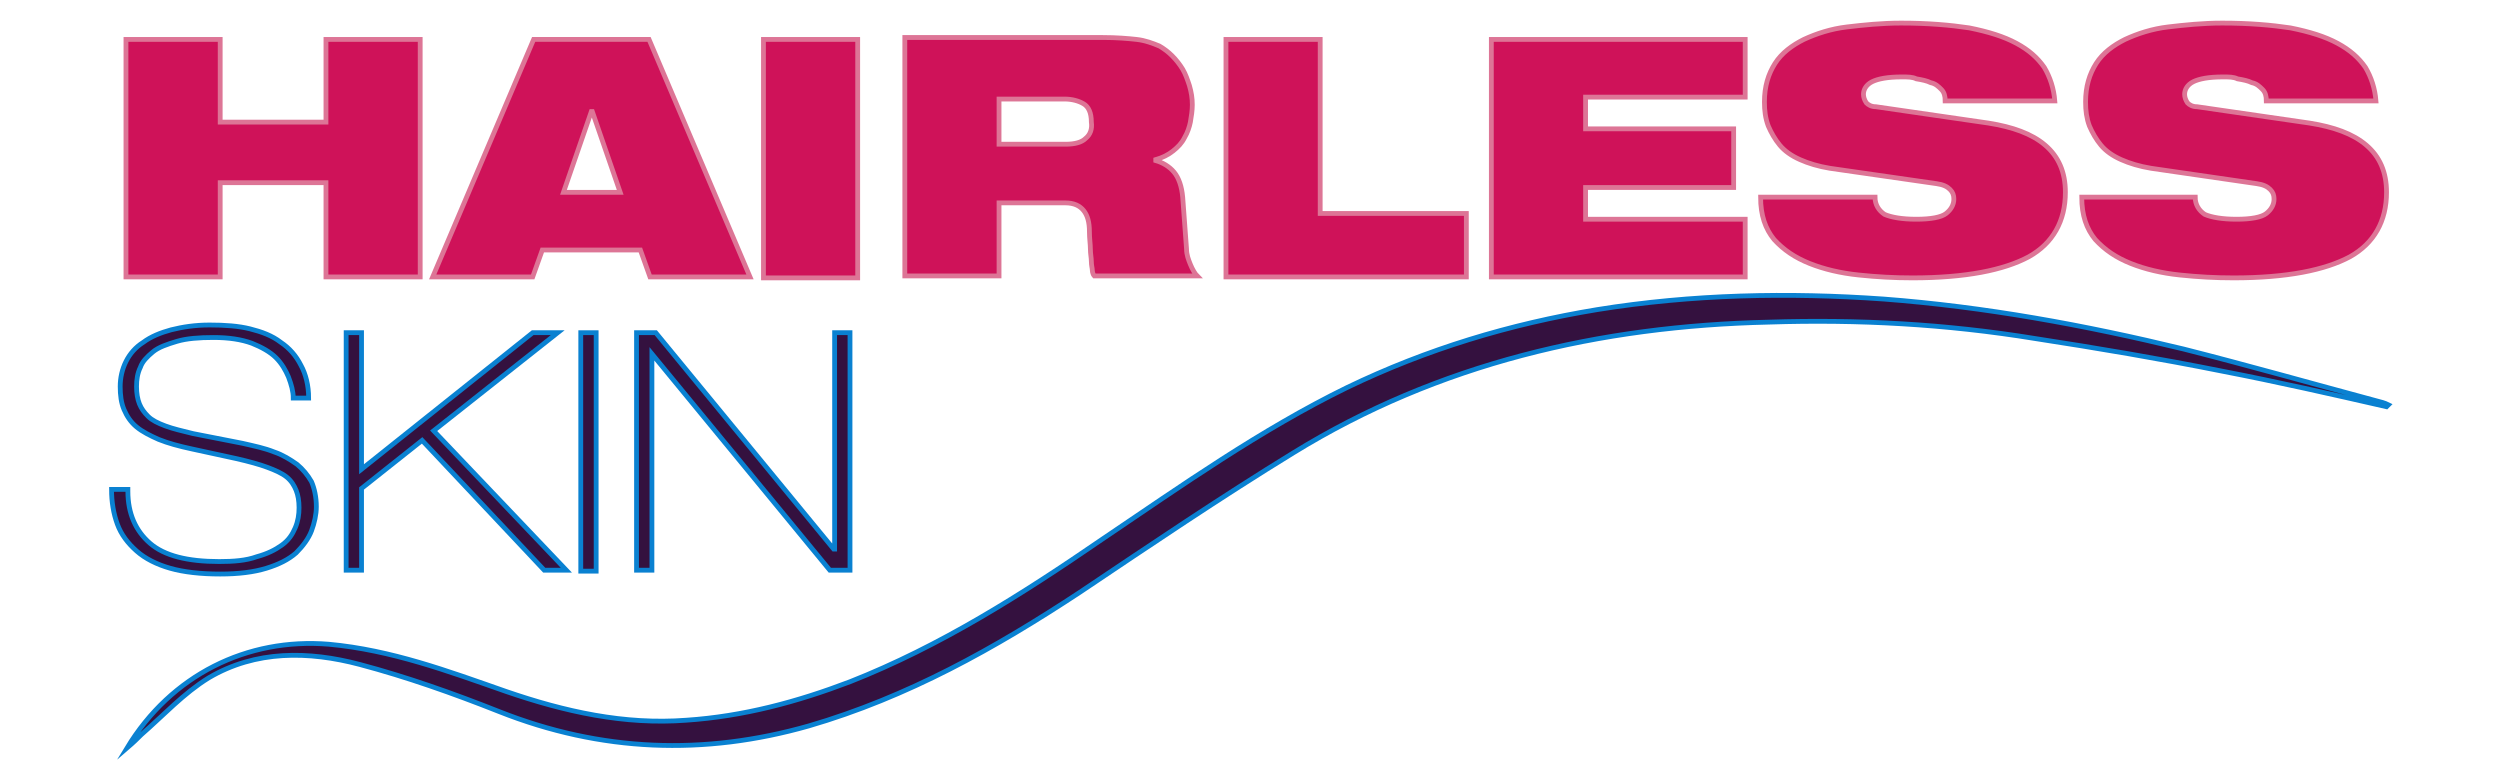
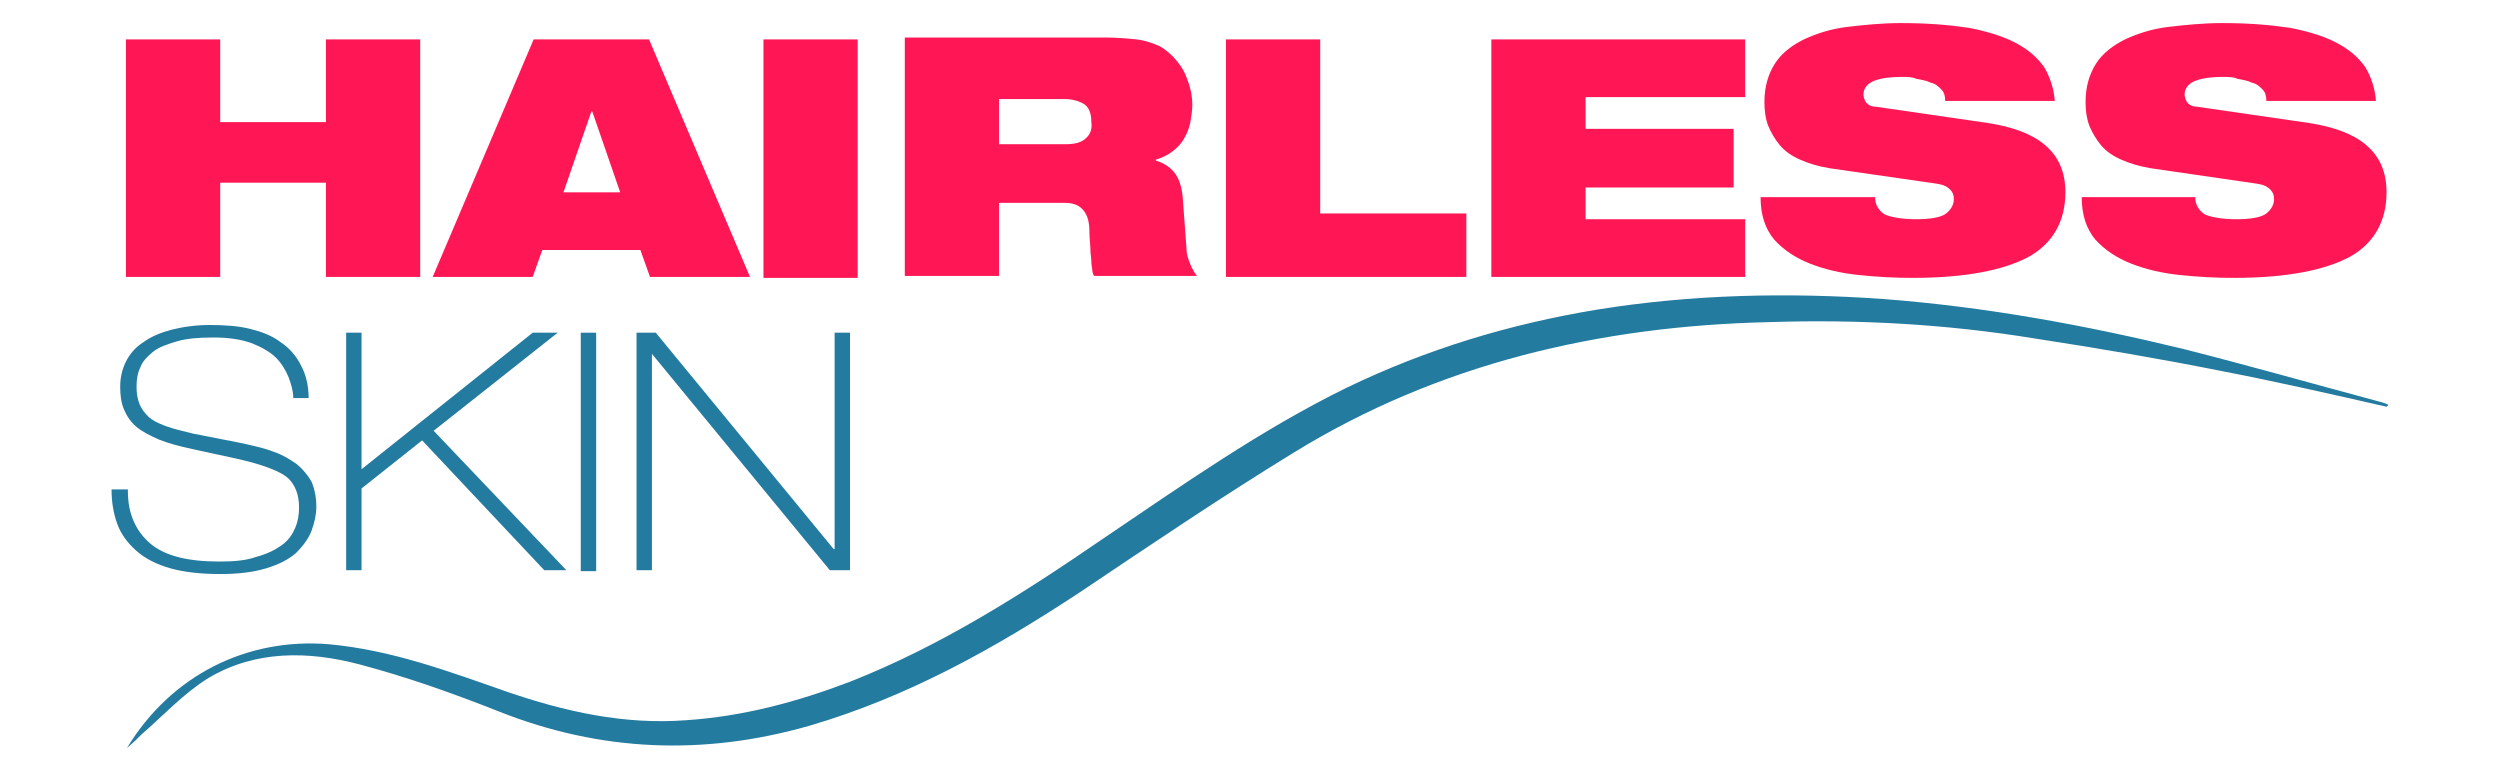
<svg xmlns="http://www.w3.org/2000/svg" version="1.1" id="Layer_1" x="0px" y="0px" viewBox="0 0 260 80" style="enable-background:new 0 0 260 80;" xml:space="preserve">
  <style type="text/css">
- 	.st0{fill:#CF1259;stroke:#DD7596;stroke-width:0.5;stroke-miterlimit:10;}
- 	.st1{fill:#34113F;stroke:#0A81D1;stroke-width:0.5;stroke-miterlimit:10;}
+ 	.st0{fill:#FF1654;}
+ 	.st1{fill:#247BA0;}
</style>
  <g>
    <polygon class="st0" points="33.9,19 22.9,19 22.9,28.8 13.1,28.8 13.1,4.1 22.9,4.1 22.9,12.7 33.9,12.7 33.9,4.1 43.7,4.1    43.7,28.8 33.9,28.8  " />
    <path class="st0" d="M67.5,4.1h-12L45,28.8h10.4l1-2.8h10.2l1,2.8H78L67.5,4.1z M58.6,20l2.9-8.4h0.1l2.9,8.4H58.6z" />
    <rect x="79.4" y="4.1" class="st0" width="9.8" height="24.8" />
    <path class="st0" d="M123.8,27.5c-0.2-0.5-0.4-1-0.4-1.6l-0.4-5.4c-0.1-1.1-0.4-2-0.9-2.6s-1.2-1-1.9-1.2v-0.1   c0.7-0.2,1.3-0.5,1.8-0.9s0.9-0.8,1.2-1.4c0.3-0.5,0.5-1.1,0.6-1.6c0.1-0.6,0.2-1.2,0.2-1.8c0-0.7-0.1-1.3-0.3-2   c-0.2-0.6-0.4-1.2-0.7-1.7c-0.3-0.5-0.7-1-1.1-1.4s-0.8-0.7-1.3-1c-0.7-0.3-1.5-0.6-2.4-0.7s-2.1-0.2-3.5-0.2H94.1v24.8h9.8v-7.6   h6.9c0.9,0,1.5,0.3,1.9,0.8s0.6,1.2,0.6,2.2c0,0.7,0.1,1.3,0.1,1.8s0.1,0.9,0.1,1.3s0.1,0.7,0.1,0.9c0,0.2,0.1,0.5,0.2,0.6h10.7   C124.3,28.5,124,28,123.8,27.5z M112.9,14.4c-0.4,0.4-1.1,0.6-2.1,0.6h-6.9v-4.7h6.8c0.8,0,1.5,0.2,2,0.5s0.8,0.9,0.8,1.9   C113.6,13.4,113.4,14,112.9,14.4z" />
    <polygon class="st0" points="127.5,4.1 137.3,4.1 137.3,22.2 152.5,22.2 152.5,28.8 127.5,28.8  " />
    <polygon class="st0" points="155.1,4.1 181.5,4.1 181.5,10.1 164.9,10.1 164.9,13.4 180.3,13.4 180.3,19.5 164.9,19.5 164.9,22.8    181.5,22.8 181.5,28.8 155.1,28.8  " />
    <path class="st0" d="M190.3,17.5c-1.2-0.2-2.2-0.5-3.1-0.9c-0.9-0.4-1.6-0.9-2.1-1.5s-0.9-1.3-1.2-2c-0.3-0.8-0.4-1.6-0.4-2.5   c0-1.6,0.4-2.9,1.1-4c0.7-1.1,1.8-1.9,3-2.5c1.3-0.6,2.8-1.1,4.5-1.3s3.6-0.4,5.6-0.4c2.8,0,5.1,0.2,7.1,0.5c2,0.4,3.6,0.9,4.9,1.6   c1.3,0.7,2.2,1.5,2.9,2.5c0.6,1,1,2.2,1.1,3.5h-11.4c0-0.5-0.1-0.9-0.4-1.2c-0.3-0.3-0.6-0.6-1.1-0.7c-0.4-0.2-0.9-0.3-1.5-0.4   C198.9,8,198.4,8,197.8,8c-1.5,0-2.5,0.2-3.1,0.5s-0.9,0.8-0.9,1.3c0,0.3,0.1,0.6,0.3,0.9c0.2,0.2,0.5,0.4,1,0.4l11.7,1.7   c2.5,0.4,4.5,1.1,5.9,2.3s2.1,2.8,2.1,4.9c0,3-1.3,5.3-3.8,6.7c-2.6,1.4-6.6,2.2-12.1,2.2c-1.9,0-3.7-0.1-5.6-0.3   c-1.9-0.2-3.6-0.6-5.1-1.2s-2.7-1.4-3.7-2.5c-0.9-1.1-1.4-2.5-1.4-4.4H195c0,0.8,0.4,1.4,1,1.8c0.7,0.3,1.8,0.5,3.3,0.5   s2.6-0.2,3.1-0.6s0.8-0.9,0.8-1.5c0-0.4-0.1-0.7-0.4-1c-0.3-0.3-0.7-0.5-1.4-0.6L190.3,17.5z" />
    <path class="st0" d="M223.7,17.5c-1.2-0.2-2.2-0.5-3.1-0.9c-0.9-0.4-1.6-0.9-2.1-1.5s-0.9-1.3-1.2-2c-0.3-0.8-0.4-1.6-0.4-2.5   c0-1.6,0.4-2.9,1.1-4c0.7-1.1,1.8-1.9,3-2.5c1.3-0.6,2.8-1.1,4.5-1.3s3.6-0.4,5.6-0.4c2.8,0,5.1,0.2,7.1,0.5c2,0.4,3.6,0.9,4.9,1.6   c1.3,0.7,2.2,1.5,2.9,2.5c0.6,1,1,2.2,1.1,3.5h-11.4c0-0.5-0.1-0.9-0.4-1.2c-0.3-0.3-0.6-0.6-1.1-0.7c-0.4-0.2-0.9-0.3-1.5-0.4   C232.3,8,231.8,8,231.2,8c-1.5,0-2.5,0.2-3.1,0.5s-0.9,0.8-0.9,1.3c0,0.3,0.1,0.6,0.3,0.9c0.2,0.2,0.5,0.4,1,0.4l11.7,1.7   c2.5,0.4,4.5,1.1,5.9,2.3s2.1,2.8,2.1,4.9c0,3-1.3,5.3-3.8,6.7c-2.6,1.4-6.6,2.2-12.1,2.2c-1.9,0-3.7-0.1-5.6-0.3   c-1.9-0.2-3.6-0.6-5.1-1.2s-2.7-1.4-3.7-2.5c-0.9-1.1-1.4-2.5-1.4-4.4h11.8c0,0.8,0.4,1.4,1,1.8c0.7,0.3,1.8,0.5,3.3,0.5   s2.6-0.2,3.1-0.6s0.8-0.9,0.8-1.5c0-0.4-0.1-0.7-0.4-1c-0.3-0.3-0.7-0.5-1.4-0.6L223.7,17.5z" />
  </g>
  <path class="st1" d="M248.2,42.3c-5.7-1.3-11.4-2.6-17.1-3.7c-6.5-1.3-13-2.4-19.5-3.4c-9.2-1.5-18.4-2-27.6-1.7  c-17.6,0.4-34.4,4.3-49.5,13.6c-7.5,4.6-14.9,9.6-22.2,14.5c-8.8,5.8-17.9,10.9-28.2,13.9c-10.9,3.1-21.6,2.7-32.2-1.5  c-4.8-1.9-9.6-3.6-14.5-4.9c-5.3-1.4-10.8-1.5-15.7,1.4c-2.6,1.6-4.7,3.9-7,5.9c-0.4,0.4-0.8,0.8-1.5,1.4c4.6-7.6,12.5-11.5,21-10.8  c6.5,0.6,12.4,2.8,18.4,4.9c6.1,2.1,12.3,3.5,18.8,3c5.9-0.4,11.5-1.9,17-4c9.4-3.7,17.9-9.1,26.2-14.8c8.3-5.6,16.5-11.4,25.5-15.8  c8.3-4,16.9-6.6,26-8.1c9.9-1.6,19.9-1.8,29.8-1.1c10.5,0.8,20.9,2.7,31.2,5.2c6.7,1.7,13.4,3.6,20.1,5.4c0.4,0.1,0.8,0.2,1.2,0.4  C248.3,42.2,248.3,42.2,248.2,42.3z" />
  <g>
    <path class="st1" d="M13.3,51.1c0,2.3,0.8,4.1,2.3,5.4c1.5,1.3,3.9,1.9,7.2,1.9c1.5,0,2.8-0.1,3.9-0.5c1.1-0.3,1.9-0.7,2.6-1.2   s1.1-1.1,1.4-1.8s0.4-1.4,0.4-2.1c0-0.7-0.1-1.3-0.3-1.8c-0.2-0.5-0.5-1-1-1.4s-1.2-0.7-2-1s-1.9-0.6-3.2-0.9l-4.6-1   c-1.4-0.3-2.5-0.6-3.5-1c-0.9-0.4-1.7-0.8-2.3-1.3s-1-1.1-1.3-1.8s-0.4-1.5-0.4-2.4s0.2-1.8,0.6-2.6c0.4-0.8,1-1.5,1.8-2   c0.8-0.6,1.8-1,2.9-1.3c1.2-0.3,2.5-0.5,4-0.5c1.6,0,3,0.1,4.2,0.4s2.3,0.7,3.2,1.4c0.9,0.6,1.6,1.4,2.1,2.4   c0.5,0.9,0.8,2.1,0.8,3.4h-1.6c0-0.7-0.2-1.4-0.5-2.2c-0.3-0.7-0.7-1.4-1.3-2c-0.6-0.6-1.5-1.1-2.5-1.5c-1.1-0.4-2.4-0.6-4-0.6   c-1.5,0-2.8,0.1-3.8,0.4c-1,0.3-1.9,0.6-2.5,1.1s-1.1,1-1.3,1.6c-0.3,0.6-0.4,1.3-0.4,2s0.1,1.3,0.3,1.8s0.5,0.9,0.9,1.3   c0.4,0.4,1,0.7,1.8,1s1.7,0.5,2.9,0.8l5.1,1c1.3,0.3,2.3,0.5,3.3,0.9c0.9,0.3,1.7,0.8,2.4,1.3c0.6,0.5,1.1,1.1,1.5,1.8   c0.3,0.7,0.5,1.6,0.5,2.6c0,0.8-0.2,1.7-0.5,2.5s-0.9,1.6-1.6,2.3c-0.8,0.7-1.8,1.2-3.1,1.6c-1.3,0.4-2.9,0.6-4.8,0.6   c-2,0-3.8-0.2-5.2-0.6c-1.4-0.4-2.6-1-3.5-1.8s-1.6-1.7-2-2.8s-0.6-2.3-0.6-3.6h1.7V51.1z" />
    <polygon class="st1" points="36,34.6 37.6,34.6 37.6,48.8 55.4,34.6 58,34.6 45.1,44.8 58.9,59.3 56.6,59.3 43.9,45.8 37.6,50.8    37.6,59.3 36,59.3  " />
    <rect x="60.4" y="34.6" class="st1" width="1.6" height="24.8" />
    <polygon class="st1" points="66.2,34.6 68.2,34.6 86.7,57.1 86.8,57.1 86.8,34.6 88.4,34.6 88.4,59.3 86.3,59.3 67.8,36.8    67.8,36.8 67.8,59.3 66.2,59.3  " />
  </g>
</svg>
